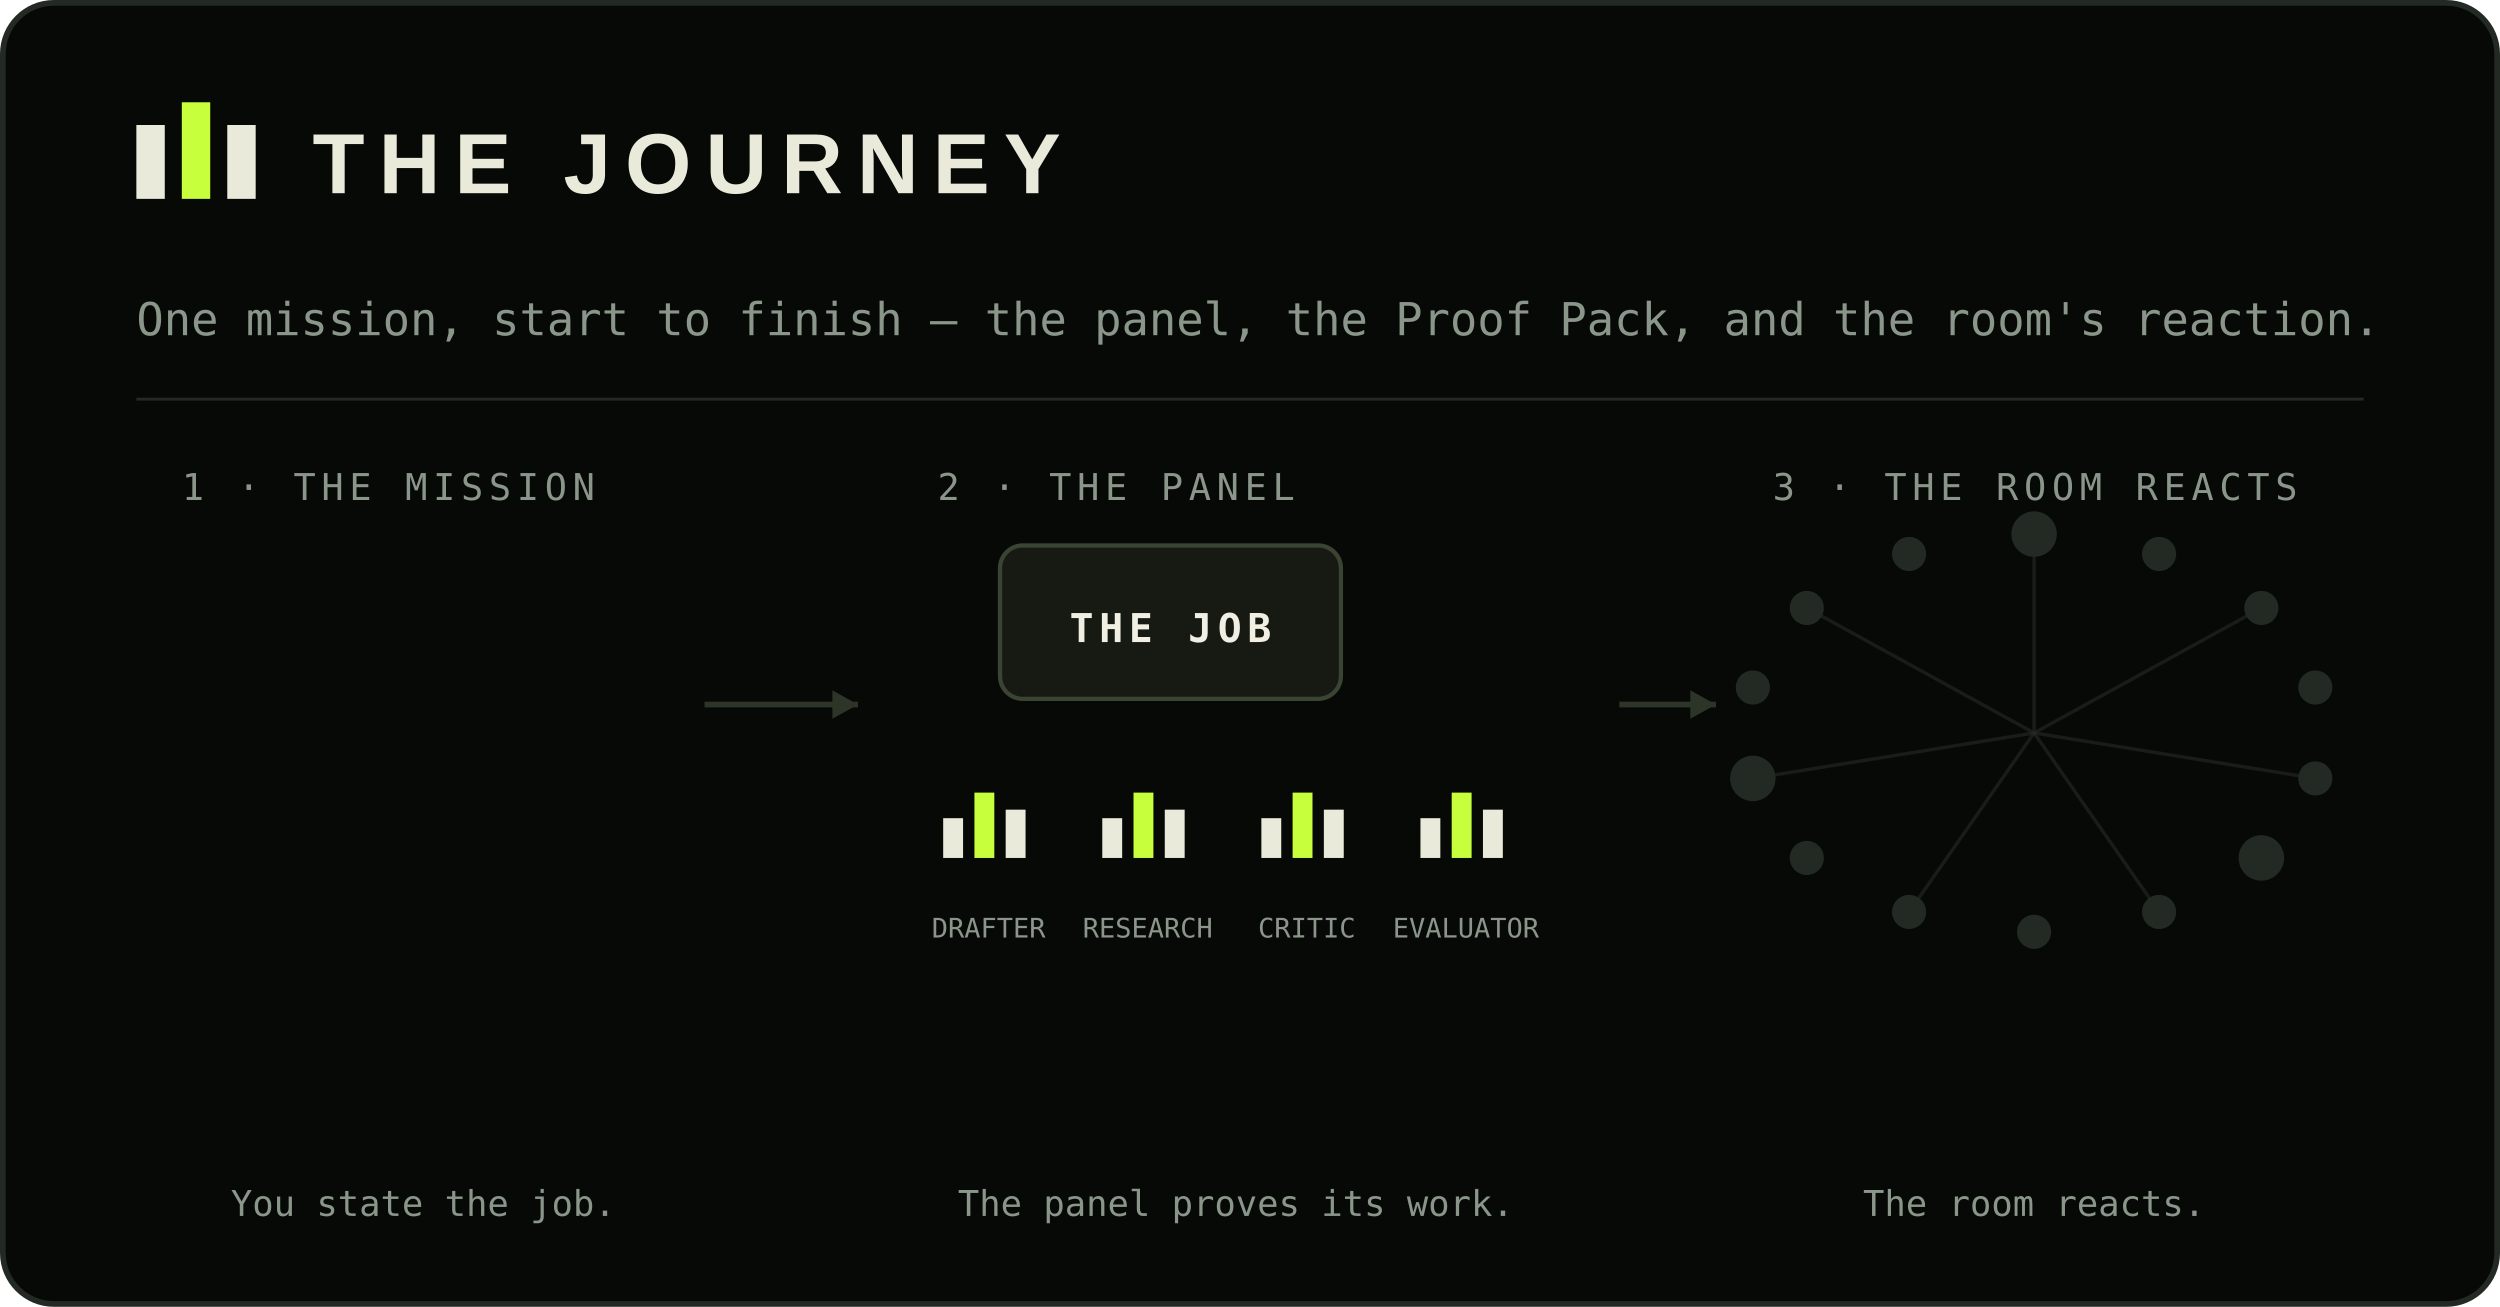
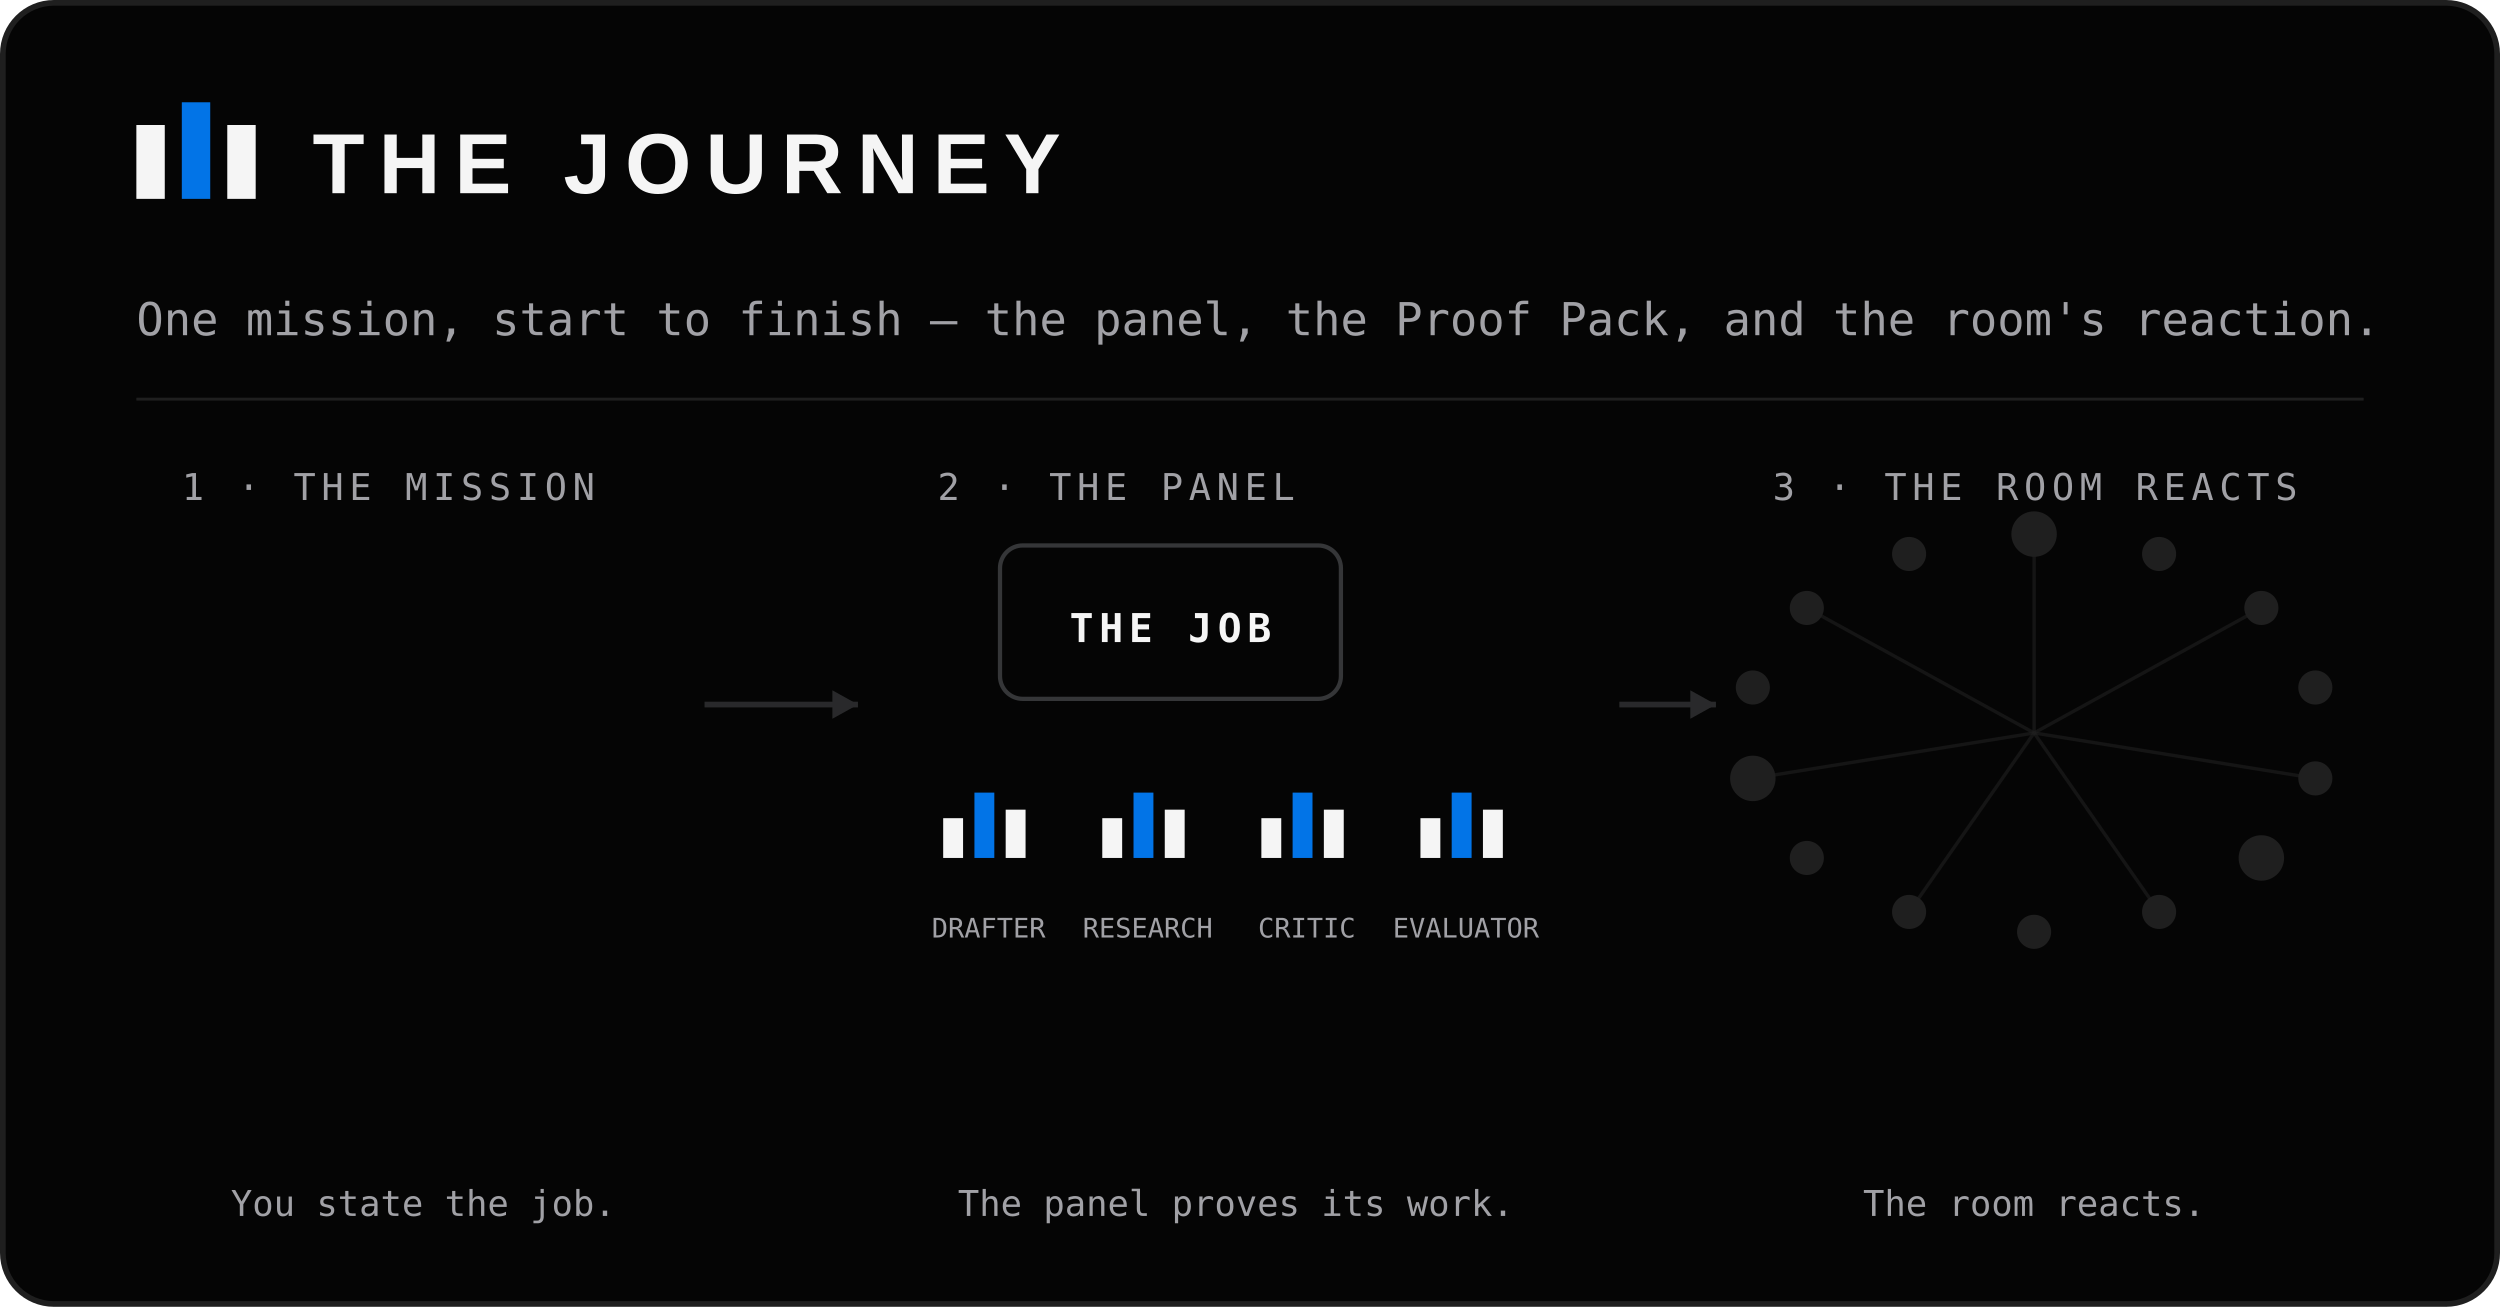
<svg xmlns="http://www.w3.org/2000/svg" width="880" height="460" viewBox="0 0 880 460" role="img" aria-label="The journey, drawn in motion: a mission arrives, the panel of agents works it and stamps the verdict with a Proof Pack, then a simulated room of agents reacts to the finished work. A simulated estimate — never a prediction.">
-   <rect x="1" y="1" width="878" height="458" rx="18" fill="#070907" stroke="#232a23" stroke-width="2" />
+   <rect x="1" y="1" width="878" height="458" rx="18" fill="#050505" stroke="#1F1F1F" stroke-width="2" />
  <g font-family="'Public Sans','Segoe UI',Arial,sans-serif">
-     <rect x="48" y="44" width="10" height="26" fill="#e9ead9" />
-     <rect x="64" y="36" width="10" height="34" fill="#c8ff3d" />
-     <rect x="80" y="44" width="10" height="26" fill="#e9ead9" />
-     <text x="110" y="68" font-size="30" font-weight="800" letter-spacing="5" fill="#e9ead9">THE JOURNEY</text>
-     <rect x="112" y="82" width="0" height="3" fill="#c8ff3d">
+     <rect x="48" y="44" width="10" height="26" fill="#F5F5F5" />
+     <rect x="64" y="36" width="10" height="34" fill="#0274E7" />
+     <rect x="80" y="44" width="10" height="26" fill="#F5F5F5" />
+     <text x="110" y="68" font-size="30" font-weight="800" letter-spacing="5" fill="#F5F5F5">THE JOURNEY</text>
+     <rect x="112" y="82" width="0" height="3" fill="#0274E7">
      <animate attributeName="width" from="0" to="302" dur="0.9s" begin="0.15s" fill="freeze" />
      <animate attributeName="width" values="302;262;302" keyTimes="0;0.5;1" begin="1.3s" dur="5.5s" repeatCount="indefinite" />
    </rect>
-     <text x="48" y="118" font-family="'IBM Plex Mono',Consolas,monospace" font-size="16" fill="#8b968a">One mission, start to finish — the panel, the Proof Pack, and the room's reaction.</text>
+     <text x="48" y="118" font-family="'IBM Plex Mono',Consolas,monospace" font-size="16" fill="#A1A1A6">One mission, start to finish — the panel, the Proof Pack, and the room's reaction.</text>
  </g>
-   <rect x="48" y="140" width="784" height="1" fill="#232a23" />
-   <text x="64" y="176" font-family="'IBM Plex Mono',Consolas,monospace" font-size="13" letter-spacing="2" fill="#8b968a">1 · THE MISSION</text>
-   <text x="330" y="176" font-family="'IBM Plex Mono',Consolas,monospace" font-size="13" letter-spacing="2" fill="#8b968a">2 · THE PANEL</text>
-   <text x="624" y="176" font-family="'IBM Plex Mono',Consolas,monospace" font-size="13" letter-spacing="2" fill="#8b968a">3 · THE ROOM REACTS</text>
+   <rect x="48" y="140" width="784" height="1" fill="#1F1F1F" />
+   <text x="64" y="176" font-family="'IBM Plex Mono',Consolas,monospace" font-size="13" letter-spacing="2" fill="#A1A1A6">1 · THE MISSION</text>
+   <text x="330" y="176" font-family="'IBM Plex Mono',Consolas,monospace" font-size="13" letter-spacing="2" fill="#A1A1A6">2 · THE PANEL</text>
+   <text x="624" y="176" font-family="'IBM Plex Mono',Consolas,monospace" font-size="13" letter-spacing="2" fill="#A1A1A6">3 · THE ROOM REACTS</text>
  <g opacity="0">
    <animate attributeName="opacity" values="0;0;1;1;0" keyTimes="0;0.020;0.050;0.95;1" dur="14s" repeatCount="indefinite" />
    <animateTransform attributeName="transform" type="translate" values="0 14;0 14;0 0;0 0;0 14" keyTimes="0;0.02;0.06;0.95;1" dur="14s" repeatCount="indefinite" />
-     <rect x="64" y="196" width="170" height="104" rx="10" fill="#11140f" stroke="#3a4433" stroke-width="1.5" />
-     <text x="80" y="226" font-family="'IBM Plex Mono',Consolas,monospace" font-size="15" font-weight="700" letter-spacing="2" fill="#c8ff3d">THE JOB</text>
-     <rect x="80" y="240" width="122" height="6" fill="#2e362a" />
-     <rect x="80" y="258" width="96" height="6" fill="#2e362a" />
-     <rect x="80" y="276" width="110" height="6" fill="#2e362a" />
+     <rect x="64" y="196" width="170" height="104" rx="10" fill="#050505" stroke="#353638" stroke-width="1.5" />
+     <text x="80" y="226" font-family="'IBM Plex Mono',Consolas,monospace" font-size="15" font-weight="700" letter-spacing="2" fill="#0274E7">THE JOB</text>
+     <rect x="80" y="240" width="122" height="6" fill="#353638" />
+     <rect x="80" y="258" width="96" height="6" fill="#353638" />
+     <rect x="80" y="276" width="110" height="6" fill="#353638" />
  </g>
  <g opacity="0.75">
    <animate attributeName="opacity" values="0.45;1;0.45" keyTimes="0;0.5;1" dur="2.8s" begin="0.0s" repeatCount="indefinite" />
-     <line x1="248" y1="248" x2="302" y2="248" stroke="#3a4433" stroke-width="2" />
-     <path d="M 302 248 l -9 -5 v 10 z" fill="#3a4433" />
+     <line x1="248" y1="248" x2="302" y2="248" stroke="#353638" stroke-width="2" />
+     <path d="M 302 248 l -9 -5 v 10 z" fill="#353638" />
  </g>
  <g opacity="0.75">
    <animate attributeName="opacity" values="0.45;1;0.45" keyTimes="0;0.5;1" dur="2.8s" begin="0.7s" repeatCount="indefinite" />
-     <line x1="570" y1="248" x2="604" y2="248" stroke="#3a4433" stroke-width="2" />
-     <path d="M 604 248 l -9 -5 v 10 z" fill="#3a4433" />
+     <line x1="570" y1="248" x2="604" y2="248" stroke="#353638" stroke-width="2" />
+     <path d="M 604 248 l -9 -5 v 10 z" fill="#353638" />
  </g>
  <g>
-     <rect x="352" y="192" width="120" height="54" rx="8" fill="#161a13" stroke="#3a4433" stroke-width="1.5" />
-     <text x="412" y="226" text-anchor="middle" font-family="'IBM Plex Mono',Consolas,monospace" font-size="14" font-weight="700" letter-spacing="2" fill="#f1efe3">THE JOB</text>
+     <rect x="352" y="192" width="120" height="54" rx="8" fill="#050505" stroke="#353638" stroke-width="1.5" />
+     <text x="412" y="226" text-anchor="middle" font-family="'IBM Plex Mono',Consolas,monospace" font-size="14" font-weight="700" letter-spacing="2" fill="#F5F5F5">THE JOB</text>
  </g>
  <g>
-     <rect x="332" y="288" width="7" height="14" fill="#e9ead9" />
-     <rect x="343" y="279" width="7" height="23" fill="#c8ff3d" />
-     <rect x="354" y="285" width="7" height="17" fill="#e9ead9" />
-     <rect x="328" y="308" width="40" height="3" fill="#c8ff3d" opacity="0">
+     <rect x="332" y="288" width="7" height="14" fill="#F5F5F5" />
+     <rect x="343" y="279" width="7" height="23" fill="#0274E7" />
+     <rect x="354" y="285" width="7" height="17" fill="#F5F5F5" />
+     <rect x="328" y="308" width="40" height="3" fill="#0274E7" opacity="0">
      <animate attributeName="opacity" values="0;0;1;1;0" keyTimes="0;0.20;0.23;0.95;1" dur="14s" repeatCount="indefinite" />
    </rect>
-     <text x="348" y="330" text-anchor="middle" font-family="'IBM Plex Mono',Consolas,monospace" font-size="9.5" fill="#8b968a">DRAFTER</text>
+     <text x="348" y="330" text-anchor="middle" font-family="'IBM Plex Mono',Consolas,monospace" font-size="9.5" fill="#A1A1A6">DRAFTER</text>
    <g opacity="0">
      <animate attributeName="opacity" values="0;0;1;1;0" keyTimes="0;0.22;0.25;0.95;1" dur="14s" repeatCount="indefinite" />
-       <circle cx="348" cy="264" r="9" fill="#c8ff3d" />
-       <text x="348" y="269" text-anchor="middle" font-family="'Public Sans','Segoe UI',Arial,sans-serif" font-size="12" font-weight="700" fill="#070907">✓</text>
+       <circle cx="348" cy="264" r="9" fill="#0274E7" />
+       <text x="348" y="269" text-anchor="middle" font-family="'Public Sans','Segoe UI',Arial,sans-serif" font-size="12" font-weight="700" fill="#050505">✓</text>
    </g>
  </g>
  <g>
-     <rect x="388" y="288" width="7" height="14" fill="#e9ead9" />
-     <rect x="399" y="279" width="7" height="23" fill="#c8ff3d" />
-     <rect x="410" y="285" width="7" height="17" fill="#e9ead9" />
-     <rect x="384" y="308" width="40" height="3" fill="#c8ff3d" opacity="0">
+     <rect x="388" y="288" width="7" height="14" fill="#F5F5F5" />
+     <rect x="399" y="279" width="7" height="23" fill="#0274E7" />
+     <rect x="410" y="285" width="7" height="17" fill="#F5F5F5" />
+     <rect x="384" y="308" width="40" height="3" fill="#0274E7" opacity="0">
      <animate attributeName="opacity" values="0;0;1;1;0" keyTimes="0;0.30;0.33;0.95;1" dur="14s" repeatCount="indefinite" />
    </rect>
-     <text x="404" y="330" text-anchor="middle" font-family="'IBM Plex Mono',Consolas,monospace" font-size="9.5" fill="#8b968a">RESEARCH</text>
+     <text x="404" y="330" text-anchor="middle" font-family="'IBM Plex Mono',Consolas,monospace" font-size="9.5" fill="#A1A1A6">RESEARCH</text>
    <g opacity="0">
      <animate attributeName="opacity" values="0;0;1;1;0" keyTimes="0;0.32;0.35;0.95;1" dur="14s" repeatCount="indefinite" />
-       <circle cx="404" cy="264" r="9" fill="#c8ff3d" />
-       <text x="404" y="269" text-anchor="middle" font-family="'Public Sans','Segoe UI',Arial,sans-serif" font-size="12" font-weight="700" fill="#070907">✓</text>
+       <circle cx="404" cy="264" r="9" fill="#0274E7" />
+       <text x="404" y="269" text-anchor="middle" font-family="'Public Sans','Segoe UI',Arial,sans-serif" font-size="12" font-weight="700" fill="#050505">✓</text>
    </g>
  </g>
  <g>
-     <rect x="444" y="288" width="7" height="14" fill="#e9ead9" />
-     <rect x="455" y="279" width="7" height="23" fill="#c8ff3d" />
-     <rect x="466" y="285" width="7" height="17" fill="#e9ead9" />
-     <rect x="440" y="308" width="40" height="3" fill="#c8ff3d" opacity="0">
+     <rect x="444" y="288" width="7" height="14" fill="#F5F5F5" />
+     <rect x="455" y="279" width="7" height="23" fill="#0274E7" />
+     <rect x="466" y="285" width="7" height="17" fill="#F5F5F5" />
+     <rect x="440" y="308" width="40" height="3" fill="#0274E7" opacity="0">
      <animate attributeName="opacity" values="0;0;1;1;0" keyTimes="0;0.40;0.43;0.95;1" dur="14s" repeatCount="indefinite" />
    </rect>
-     <text x="460" y="330" text-anchor="middle" font-family="'IBM Plex Mono',Consolas,monospace" font-size="9.5" fill="#8b968a">CRITIC</text>
+     <text x="460" y="330" text-anchor="middle" font-family="'IBM Plex Mono',Consolas,monospace" font-size="9.5" fill="#A1A1A6">CRITIC</text>
    <g opacity="0">
      <animate attributeName="opacity" values="0;0;1;1;0" keyTimes="0;0.42;0.45;0.95;1" dur="14s" repeatCount="indefinite" />
-       <circle cx="460" cy="264" r="9" fill="#c8ff3d" />
-       <text x="460" y="269" text-anchor="middle" font-family="'Public Sans','Segoe UI',Arial,sans-serif" font-size="12" font-weight="700" fill="#070907">✓</text>
+       <circle cx="460" cy="264" r="9" fill="#0274E7" />
+       <text x="460" y="269" text-anchor="middle" font-family="'Public Sans','Segoe UI',Arial,sans-serif" font-size="12" font-weight="700" fill="#050505">✓</text>
    </g>
  </g>
  <g>
-     <rect x="500" y="288" width="7" height="14" fill="#e9ead9" />
-     <rect x="511" y="279" width="7" height="23" fill="#c8ff3d" />
-     <rect x="522" y="285" width="7" height="17" fill="#e9ead9" />
-     <rect x="496" y="308" width="40" height="3" fill="#c8ff3d" opacity="0">
+     <rect x="500" y="288" width="7" height="14" fill="#F5F5F5" />
+     <rect x="511" y="279" width="7" height="23" fill="#0274E7" />
+     <rect x="522" y="285" width="7" height="17" fill="#F5F5F5" />
+     <rect x="496" y="308" width="40" height="3" fill="#0274E7" opacity="0">
      <animate attributeName="opacity" values="0;0;1;1;0" keyTimes="0;0.50;0.53;0.95;1" dur="14s" repeatCount="indefinite" />
    </rect>
-     <text x="516" y="330" text-anchor="middle" font-family="'IBM Plex Mono',Consolas,monospace" font-size="9.5" fill="#8b968a">EVALUATOR</text>
+     <text x="516" y="330" text-anchor="middle" font-family="'IBM Plex Mono',Consolas,monospace" font-size="9.5" fill="#A1A1A6">EVALUATOR</text>
    <g opacity="0">
      <animate attributeName="opacity" values="0;0;1;1;0" keyTimes="0;0.52;0.55;0.95;1" dur="14s" repeatCount="indefinite" />
-       <circle cx="516" cy="264" r="9" fill="#c8ff3d" />
-       <text x="516" y="269" text-anchor="middle" font-family="'Public Sans','Segoe UI',Arial,sans-serif" font-size="12" font-weight="700" fill="#070907">✓</text>
+       <circle cx="516" cy="264" r="9" fill="#0274E7" />
+       <text x="516" y="269" text-anchor="middle" font-family="'Public Sans','Segoe UI',Arial,sans-serif" font-size="12" font-weight="700" fill="#050505">✓</text>
    </g>
  </g>
  <g transform="translate(458 196) rotate(-7)" opacity="0">
    <animate attributeName="opacity" values="0;0;1;1;0" keyTimes="0;0.585;0.615;0.95;1" dur="14s" repeatCount="indefinite" />
    <g>
      <animateTransform attributeName="transform" type="scale" values="1.7;1.7;1;1;1.7" keyTimes="0;0.585;0.63;0.95;1" dur="14s" repeatCount="indefinite" />
-       <rect x="-75" y="-20" width="150" height="40" rx="6" fill="none" stroke="#c8ff3d" stroke-width="3" />
-       <text x="0" y="7" text-anchor="middle" font-family="'IBM Plex Mono',Consolas,monospace" font-size="20" font-weight="700" letter-spacing="4" fill="#c8ff3d">VERDICT</text>
+       <rect x="-75" y="-20" width="150" height="40" rx="6" fill="none" stroke="#0274E7" stroke-width="3" />
+       <text x="0" y="7" text-anchor="middle" font-family="'IBM Plex Mono',Consolas,monospace" font-size="20" font-weight="700" letter-spacing="4" fill="#0274E7">VERDICT</text>
    </g>
  </g>
  <g opacity="0">
    <animate attributeName="opacity" values="0;0;1;1;0" keyTimes="0;0.660;0.690;0.95;1" dur="14s" repeatCount="indefinite" />
    <animateTransform attributeName="transform" type="translate" values="16 0;16 0;0 0;0 0;16 0" keyTimes="0;0.66;0.70;0.95;1" dur="14s" repeatCount="indefinite" />
-     <rect x="472" y="256" width="86" height="60" rx="6" fill="#11140f" stroke="#2a2f22" />
-     <text x="482" y="276" font-family="'IBM Plex Mono',Consolas,monospace" font-size="9.5" font-weight="700" letter-spacing="1" fill="#c8ff3d">PROOF PACK</text>
-     <path d="M483 288 l3 4 l6 -7" fill="none" stroke="#c8ff3d" stroke-width="2" />
-     <rect x="498" y="286" width="44" height="4" fill="#2e362a" />
-     <path d="M483 303 l3 4 l6 -7" fill="none" stroke="#c8ff3d" stroke-width="2" />
-     <rect x="498" y="301" width="36" height="4" fill="#2e362a" />
+     <rect x="472" y="256" width="86" height="60" rx="6" fill="#050505" stroke="#1F1F1F" />
+     <text x="482" y="276" font-family="'IBM Plex Mono',Consolas,monospace" font-size="9.5" font-weight="700" letter-spacing="1" fill="#0274E7">PROOF PACK</text>
+     <path d="M483 288 l3 4 l6 -7" fill="none" stroke="#0274E7" stroke-width="2" />
+     <rect x="498" y="286" width="44" height="4" fill="#353638" />
+     <path d="M483 303 l3 4 l6 -7" fill="none" stroke="#0274E7" stroke-width="2" />
+     <rect x="498" y="301" width="36" height="4" fill="#353638" />
  </g>
-   <line x1="716" y1="258" x2="716" y2="188" stroke="#232a23" stroke-width="1.2" opacity="0.6">
+   <line x1="716" y1="258" x2="716" y2="188" stroke="#1F1F1F" stroke-width="1.2" opacity="0.6">
    <animate attributeName="opacity" values="0.35;0.9;0.35" keyTimes="0;0.5;1" dur="3.1s" begin="0.00s" repeatCount="indefinite" />
  </line>
-   <line x1="716" y1="258" x2="796" y2="214" stroke="#232a23" stroke-width="1.2" opacity="0.6">
+   <line x1="716" y1="258" x2="796" y2="214" stroke="#1F1F1F" stroke-width="1.2" opacity="0.6">
    <animate attributeName="opacity" values="0.35;0.9;0.35" keyTimes="0;0.5;1" dur="3.1s" begin="0.44s" repeatCount="indefinite" />
  </line>
-   <line x1="716" y1="258" x2="815" y2="274" stroke="#232a23" stroke-width="1.2" opacity="0.6">
+   <line x1="716" y1="258" x2="815" y2="274" stroke="#1F1F1F" stroke-width="1.2" opacity="0.6">
    <animate attributeName="opacity" values="0.35;0.9;0.35" keyTimes="0;0.5;1" dur="3.1s" begin="0.88s" repeatCount="indefinite" />
  </line>
-   <line x1="716" y1="258" x2="760" y2="321" stroke="#232a23" stroke-width="1.2" opacity="0.6">
+   <line x1="716" y1="258" x2="760" y2="321" stroke="#1F1F1F" stroke-width="1.2" opacity="0.6">
    <animate attributeName="opacity" values="0.35;0.9;0.35" keyTimes="0;0.5;1" dur="3.1s" begin="1.32s" repeatCount="indefinite" />
  </line>
-   <line x1="716" y1="258" x2="672" y2="321" stroke="#232a23" stroke-width="1.2" opacity="0.6">
+   <line x1="716" y1="258" x2="672" y2="321" stroke="#1F1F1F" stroke-width="1.2" opacity="0.6">
    <animate attributeName="opacity" values="0.35;0.9;0.35" keyTimes="0;0.5;1" dur="3.1s" begin="1.76s" repeatCount="indefinite" />
  </line>
-   <line x1="716" y1="258" x2="617" y2="274" stroke="#232a23" stroke-width="1.2" opacity="0.6">
+   <line x1="716" y1="258" x2="617" y2="274" stroke="#1F1F1F" stroke-width="1.2" opacity="0.6">
    <animate attributeName="opacity" values="0.35;0.9;0.35" keyTimes="0;0.5;1" dur="3.1s" begin="2.20s" repeatCount="indefinite" />
  </line>
-   <line x1="716" y1="258" x2="636" y2="214" stroke="#232a23" stroke-width="1.2" opacity="0.6">
+   <line x1="716" y1="258" x2="636" y2="214" stroke="#1F1F1F" stroke-width="1.2" opacity="0.6">
    <animate attributeName="opacity" values="0.35;0.9;0.35" keyTimes="0;0.5;1" dur="3.1s" begin="2.64s" repeatCount="indefinite" />
  </line>
-   <circle cx="716" cy="258" r="30" fill="none" stroke="#c8ff3d" stroke-width="1.5" opacity="0">
+   <circle cx="716" cy="258" r="30" fill="none" stroke="#0274E7" stroke-width="1.5" opacity="0">
    <animate attributeName="r" values="30;30;64;64" keyTimes="0;0.68;0.86;1" dur="14s" repeatCount="indefinite" />
    <animate attributeName="opacity" values="0;0;0.55;0" keyTimes="0;0.68;0.86;1" dur="14s" repeatCount="indefinite" />
  </circle>
-   <circle cx="716" cy="188" r="8" fill="#232a23">
-     <animate attributeName="fill" values="#232a23;#232a23;#c8ff3d;#c8ff3d;#232a23" keyTimes="0;0.72;0.75;0.95;1" dur="14s" repeatCount="indefinite" />
+   <circle cx="716" cy="188" r="8" fill="#1F1F1F">
+     <animate attributeName="fill" values="#1F1F1F;#1F1F1F;#0274E7;#0274E7;#1F1F1F" keyTimes="0;0.72;0.75;0.95;1" dur="14s" repeatCount="indefinite" />
  </circle>
-   <circle cx="760" cy="195" r="6" fill="#232a23">
-     <animate attributeName="fill" values="#232a23;#232a23;#e9ead9;#e9ead9;#232a23" keyTimes="0;0.78;0.81;0.95;1" dur="14s" repeatCount="indefinite" />
+   <circle cx="760" cy="195" r="6" fill="#1F1F1F">
+     <animate attributeName="fill" values="#1F1F1F;#1F1F1F;#F5F5F5;#F5F5F5;#1F1F1F" keyTimes="0;0.78;0.81;0.95;1" dur="14s" repeatCount="indefinite" />
  </circle>
-   <circle cx="796" cy="214" r="6" fill="#232a23">
-     <animate attributeName="fill" values="#232a23;#232a23;#c8ff3d;#c8ff3d;#232a23" keyTimes="0;0.84;0.87;0.95;1" dur="14s" repeatCount="indefinite" />
+   <circle cx="796" cy="214" r="6" fill="#1F1F1F">
+     <animate attributeName="fill" values="#1F1F1F;#1F1F1F;#0274E7;#0274E7;#1F1F1F" keyTimes="0;0.84;0.87;0.95;1" dur="14s" repeatCount="indefinite" />
  </circle>
-   <circle cx="815" cy="242" r="6" fill="#232a23">
-     <animate attributeName="fill" values="#232a23;#232a23;#5a6355;#5a6355;#232a23" keyTimes="0;0.72;0.75;0.95;1" dur="14s" repeatCount="indefinite" />
+   <circle cx="815" cy="242" r="6" fill="#1F1F1F">
+     <animate attributeName="fill" values="#1F1F1F;#1F1F1F;#646466;#646466;#1F1F1F" keyTimes="0;0.72;0.75;0.95;1" dur="14s" repeatCount="indefinite" />
  </circle>
-   <circle cx="815" cy="274" r="6" fill="#232a23">
-     <animate attributeName="fill" values="#232a23;#232a23;#e9ead9;#e9ead9;#232a23" keyTimes="0;0.78;0.81;0.95;1" dur="14s" repeatCount="indefinite" />
+   <circle cx="815" cy="274" r="6" fill="#1F1F1F">
+     <animate attributeName="fill" values="#1F1F1F;#1F1F1F;#F5F5F5;#F5F5F5;#1F1F1F" keyTimes="0;0.78;0.81;0.95;1" dur="14s" repeatCount="indefinite" />
  </circle>
-   <circle cx="796" cy="302" r="8" fill="#232a23">
-     <animate attributeName="fill" values="#232a23;#232a23;#c8ff3d;#c8ff3d;#232a23" keyTimes="0;0.84;0.87;0.95;1" dur="14s" repeatCount="indefinite" />
+   <circle cx="796" cy="302" r="8" fill="#1F1F1F">
+     <animate attributeName="fill" values="#1F1F1F;#1F1F1F;#0274E7;#0274E7;#1F1F1F" keyTimes="0;0.84;0.87;0.95;1" dur="14s" repeatCount="indefinite" />
  </circle>
-   <circle cx="760" cy="321" r="6" fill="#232a23">
-     <animate attributeName="fill" values="#232a23;#232a23;#5a6355;#5a6355;#232a23" keyTimes="0;0.72;0.75;0.95;1" dur="14s" repeatCount="indefinite" />
+   <circle cx="760" cy="321" r="6" fill="#1F1F1F">
+     <animate attributeName="fill" values="#1F1F1F;#1F1F1F;#646466;#646466;#1F1F1F" keyTimes="0;0.72;0.75;0.95;1" dur="14s" repeatCount="indefinite" />
  </circle>
-   <circle cx="716" cy="328" r="6" fill="#232a23">
-     <animate attributeName="fill" values="#232a23;#232a23;#c8ff3d;#c8ff3d;#232a23" keyTimes="0;0.78;0.81;0.95;1" dur="14s" repeatCount="indefinite" />
+   <circle cx="716" cy="328" r="6" fill="#1F1F1F">
+     <animate attributeName="fill" values="#1F1F1F;#1F1F1F;#0274E7;#0274E7;#1F1F1F" keyTimes="0;0.78;0.81;0.95;1" dur="14s" repeatCount="indefinite" />
  </circle>
-   <circle cx="672" cy="321" r="6" fill="#232a23">
-     <animate attributeName="fill" values="#232a23;#232a23;#e9ead9;#e9ead9;#232a23" keyTimes="0;0.84;0.87;0.95;1" dur="14s" repeatCount="indefinite" />
+   <circle cx="672" cy="321" r="6" fill="#1F1F1F">
+     <animate attributeName="fill" values="#1F1F1F;#1F1F1F;#F5F5F5;#F5F5F5;#1F1F1F" keyTimes="0;0.84;0.87;0.95;1" dur="14s" repeatCount="indefinite" />
  </circle>
-   <circle cx="636" cy="302" r="6" fill="#232a23">
-     <animate attributeName="fill" values="#232a23;#232a23;#c8ff3d;#c8ff3d;#232a23" keyTimes="0;0.72;0.75;0.95;1" dur="14s" repeatCount="indefinite" />
+   <circle cx="636" cy="302" r="6" fill="#1F1F1F">
+     <animate attributeName="fill" values="#1F1F1F;#1F1F1F;#0274E7;#0274E7;#1F1F1F" keyTimes="0;0.72;0.75;0.95;1" dur="14s" repeatCount="indefinite" />
  </circle>
-   <circle cx="617" cy="274" r="8" fill="#232a23">
-     <animate attributeName="fill" values="#232a23;#232a23;#5a6355;#5a6355;#232a23" keyTimes="0;0.78;0.81;0.95;1" dur="14s" repeatCount="indefinite" />
+   <circle cx="617" cy="274" r="8" fill="#1F1F1F">
+     <animate attributeName="fill" values="#1F1F1F;#1F1F1F;#646466;#646466;#1F1F1F" keyTimes="0;0.78;0.81;0.95;1" dur="14s" repeatCount="indefinite" />
  </circle>
-   <circle cx="617" cy="242" r="6" fill="#232a23">
-     <animate attributeName="fill" values="#232a23;#232a23;#e9ead9;#e9ead9;#232a23" keyTimes="0;0.84;0.87;0.95;1" dur="14s" repeatCount="indefinite" />
+   <circle cx="617" cy="242" r="6" fill="#1F1F1F">
+     <animate attributeName="fill" values="#1F1F1F;#1F1F1F;#F5F5F5;#F5F5F5;#1F1F1F" keyTimes="0;0.84;0.87;0.95;1" dur="14s" repeatCount="indefinite" />
  </circle>
-   <circle cx="636" cy="214" r="6" fill="#232a23">
-     <animate attributeName="fill" values="#232a23;#232a23;#c8ff3d;#c8ff3d;#232a23" keyTimes="0;0.72;0.75;0.95;1" dur="14s" repeatCount="indefinite" />
+   <circle cx="636" cy="214" r="6" fill="#1F1F1F">
+     <animate attributeName="fill" values="#1F1F1F;#1F1F1F;#0274E7;#0274E7;#1F1F1F" keyTimes="0;0.72;0.75;0.95;1" dur="14s" repeatCount="indefinite" />
  </circle>
-   <circle cx="672" cy="195" r="6" fill="#232a23">
-     <animate attributeName="fill" values="#232a23;#232a23;#5a6355;#5a6355;#232a23" keyTimes="0;0.78;0.81;0.95;1" dur="14s" repeatCount="indefinite" />
+   <circle cx="672" cy="195" r="6" fill="#1F1F1F">
+     <animate attributeName="fill" values="#1F1F1F;#1F1F1F;#646466;#646466;#1F1F1F" keyTimes="0;0.78;0.81;0.95;1" dur="14s" repeatCount="indefinite" />
  </circle>
  <g opacity="0">
    <animate attributeName="opacity" values="0;0;1;1;0" keyTimes="0;0.640;0.670;0.95;1" dur="14s" repeatCount="indefinite" />
-     <rect x="672" y="240" width="88" height="36" rx="18" fill="#161a13" stroke="#c8ff3d" stroke-width="1.2" />
-     <text x="716" y="263" text-anchor="middle" font-family="'IBM Plex Mono',Consolas,monospace" font-size="12.5" font-weight="700" letter-spacing="1" fill="#f1efe3">THE WORK</text>
+     <rect x="672" y="240" width="88" height="36" rx="18" fill="#050505" stroke="#0274E7" stroke-width="1.2" />
+     <text x="716" y="263" text-anchor="middle" font-family="'IBM Plex Mono',Consolas,monospace" font-size="12.5" font-weight="700" letter-spacing="1" fill="#F5F5F5">THE WORK</text>
  </g>
  <g opacity="0">
    <animate attributeName="opacity" values="0;0;1;1;0" keyTimes="0;0.840;0.870;0.95;1" dur="14s" repeatCount="indefinite" />
-     <rect x="600" y="350" width="232" height="26" rx="4" fill="none" stroke="#c8ff3d" stroke-width="1.2" />
-     <text x="716" y="367" text-anchor="middle" font-family="'IBM Plex Mono',Consolas,monospace" font-size="9" letter-spacing="0.5" fill="#c8ff3d">SIMULATED ESTIMATE — NEVER A PREDICTION</text>
+     <rect x="600" y="350" width="232" height="26" rx="4" fill="none" stroke="#0274E7" stroke-width="1.2" />
+     <text x="716" y="367" text-anchor="middle" font-family="'IBM Plex Mono',Consolas,monospace" font-size="9" letter-spacing="0.5" fill="#0274E7">SIMULATED ESTIMATE — NEVER A PREDICTION</text>
  </g>
-   <text x="149" y="428" text-anchor="middle" font-family="'IBM Plex Mono',Consolas,monospace" font-size="12.5" fill="#8b968a">You state the job.</text>
-   <text x="435" y="428" text-anchor="middle" font-family="'IBM Plex Mono',Consolas,monospace" font-size="12.5" fill="#8b968a">The panel proves its work.</text>
-   <text x="716" y="428" text-anchor="middle" font-family="'IBM Plex Mono',Consolas,monospace" font-size="12.5" fill="#8b968a">The room reacts.</text>
+   <text x="149" y="428" text-anchor="middle" font-family="'IBM Plex Mono',Consolas,monospace" font-size="12.5" fill="#A1A1A6">You state the job.</text>
+   <text x="435" y="428" text-anchor="middle" font-family="'IBM Plex Mono',Consolas,monospace" font-size="12.5" fill="#A1A1A6">The panel proves its work.</text>
+   <text x="716" y="428" text-anchor="middle" font-family="'IBM Plex Mono',Consolas,monospace" font-size="12.5" fill="#A1A1A6">The room reacts.</text>
</svg>
